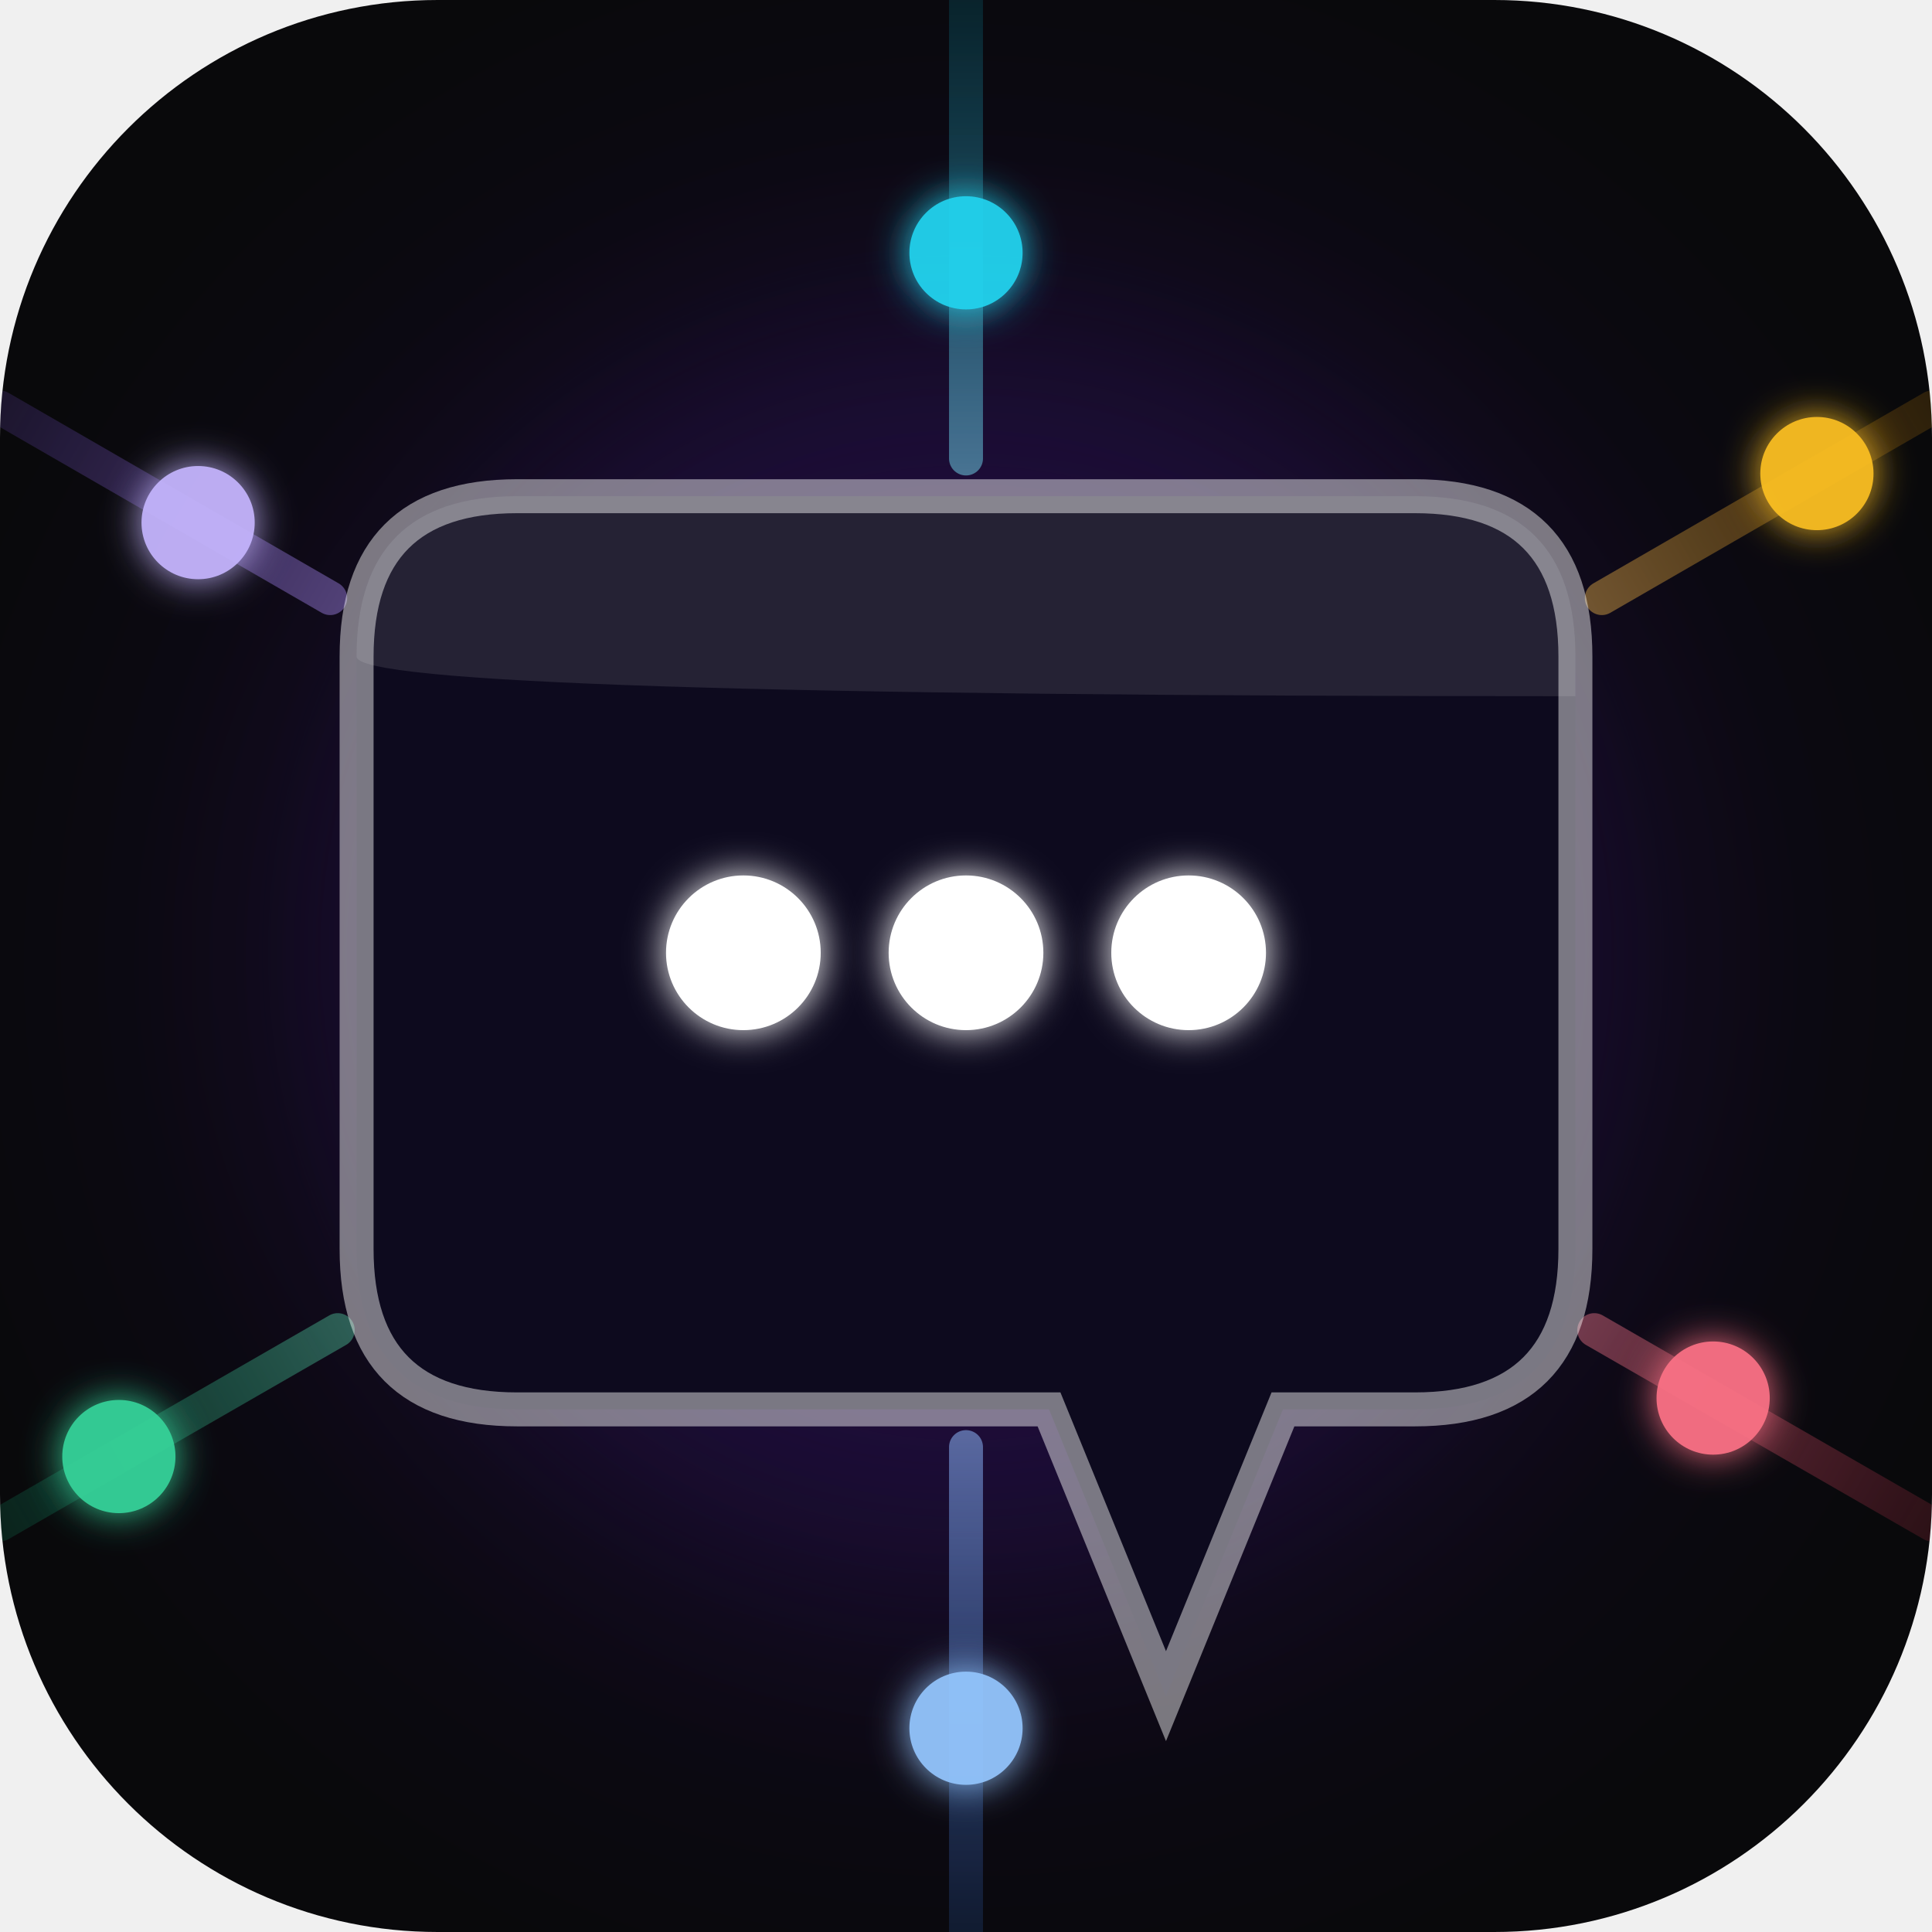
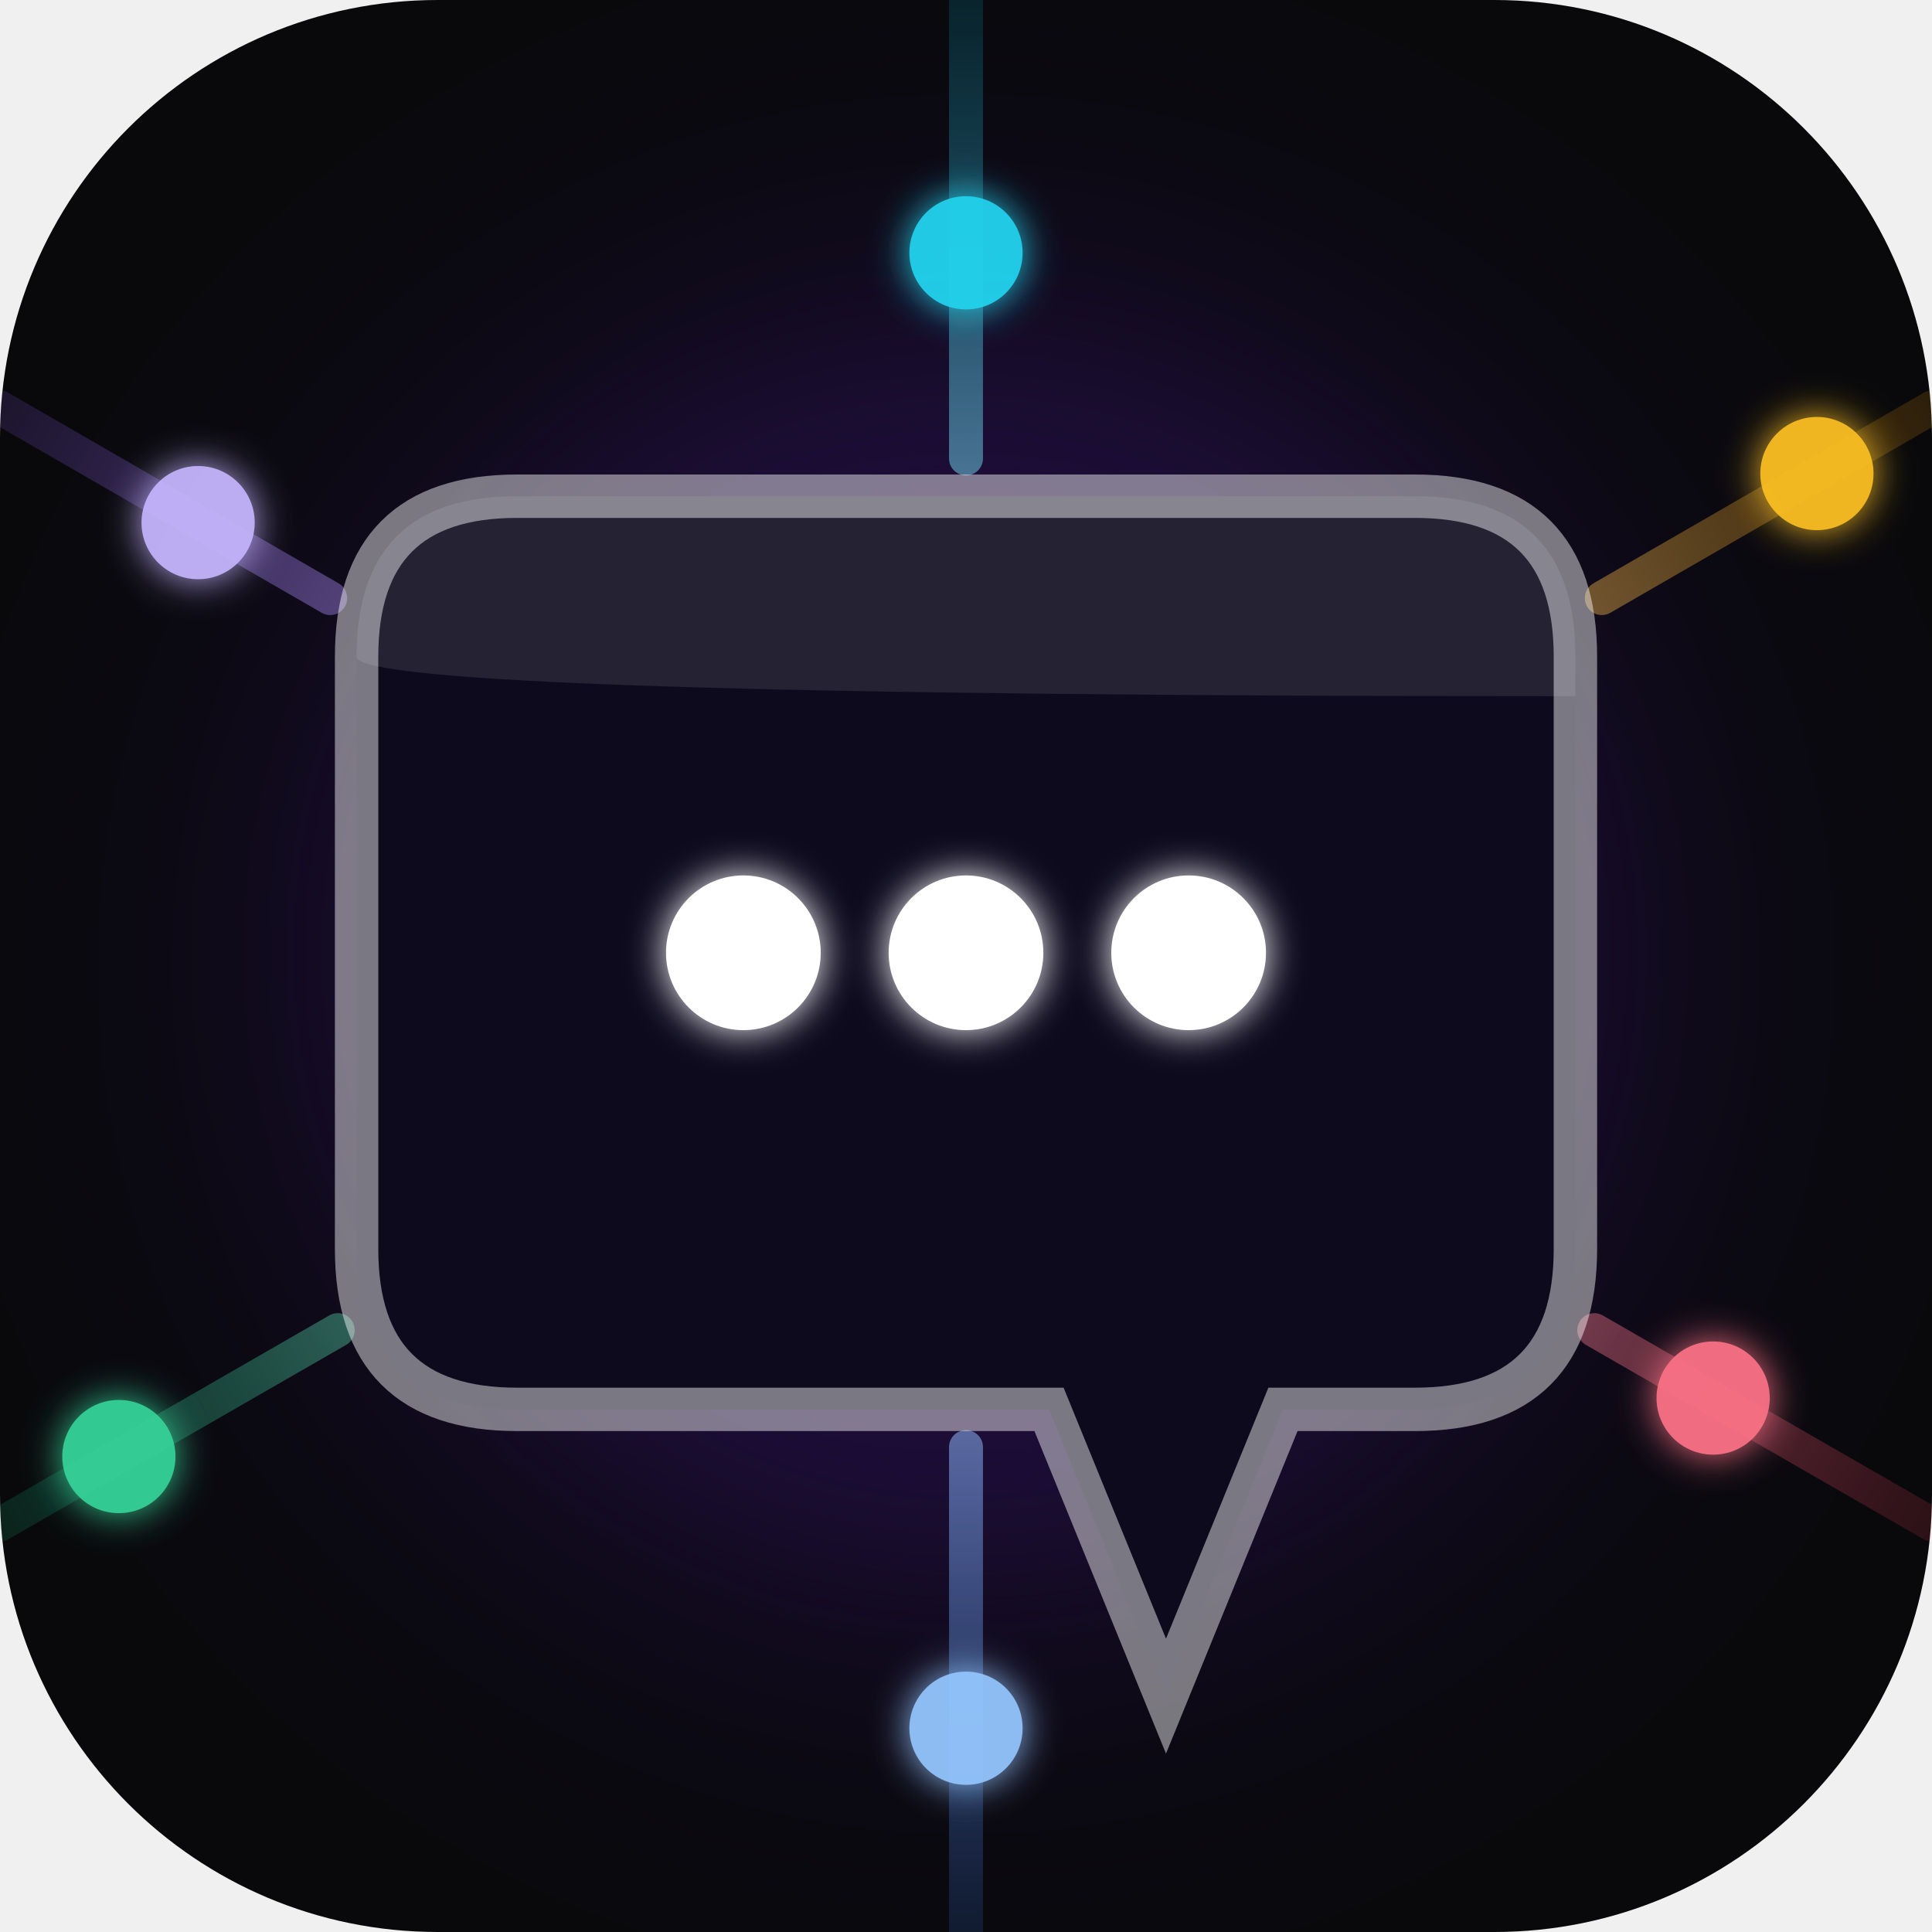
<svg xmlns="http://www.w3.org/2000/svg" width="1024" height="1024" viewBox="0 0 1024 1024">
  <defs>
    <radialGradient id="bg" cx="50%" cy="50%" r="55%">
      <stop offset="0%" stop-color="#130828" />
      <stop offset="100%" stop-color="#09090b" />
    </radialGradient>
    <clipPath id="iconClip">
      <rect width="1024" height="1024" rx="232" />
    </clipPath>
    <linearGradient id="lnTop" x1="512" y1="0" x2="512" y2="512" gradientUnits="userSpaceOnUse">
      <stop offset="0%" stop-color="#06b6d4" stop-opacity="0.15" />
      <stop offset="100%" stop-color="#e0f2fe" stop-opacity="0.9" />
    </linearGradient>
    <linearGradient id="lnTR" x1="1024" y1="216" x2="512" y2="512" gradientUnits="userSpaceOnUse">
      <stop offset="0%" stop-color="#f59e0b" stop-opacity="0.15" />
      <stop offset="100%" stop-color="#fef3c7" stop-opacity="0.9" />
    </linearGradient>
    <linearGradient id="lnBR" x1="1024" y1="808" x2="512" y2="512" gradientUnits="userSpaceOnUse">
      <stop offset="0%" stop-color="#f43f5e" stop-opacity="0.15" />
      <stop offset="100%" stop-color="#ffe4e6" stop-opacity="0.9" />
    </linearGradient>
    <linearGradient id="lnBot" x1="512" y1="1024" x2="512" y2="512" gradientUnits="userSpaceOnUse">
      <stop offset="0%" stop-color="#3b82f6" stop-opacity="0.15" />
      <stop offset="100%" stop-color="#dbeafe" stop-opacity="0.9" />
    </linearGradient>
    <linearGradient id="lnBL" x1="0" y1="808" x2="512" y2="512" gradientUnits="userSpaceOnUse">
      <stop offset="0%" stop-color="#10b981" stop-opacity="0.15" />
      <stop offset="100%" stop-color="#d1fae5" stop-opacity="0.9" />
    </linearGradient>
    <linearGradient id="lnTL" x1="0" y1="216" x2="512" y2="512" gradientUnits="userSpaceOnUse">
      <stop offset="0%" stop-color="#8b5cf6" stop-opacity="0.15" />
      <stop offset="100%" stop-color="#ede9fe" stop-opacity="0.9" />
    </linearGradient>
    <filter id="ambGlow" x="-50%" y="-50%" width="200%" height="200%">
      <feGaussianBlur stdDeviation="60" />
    </filter>
    <filter id="dotGlow" x="-150%" y="-150%" width="400%" height="400%">
      <feGaussianBlur in="SourceGraphic" stdDeviation="10" result="b" />
      <feMerge>
        <feMergeNode in="b" />
        <feMergeNode in="SourceGraphic" />
      </feMerge>
    </filter>
  </defs>
  <rect width="1024" height="1024" rx="232" fill="url(#bg)" />
  <g clip-path="url(#iconClip)">
    <circle cx="512" cy="505" r="340" fill="#6d28d9" opacity="0.16" filter="url(#ambGlow)" />
    <line x1="512" y1="0" x2="512" y2="243" stroke="url(#lnTop)" stroke-width="18" stroke-linecap="round" />
    <line x1="1024" y1="216" x2="849" y2="317" stroke="url(#lnTR)" stroke-width="18" stroke-linecap="round" />
    <line x1="1024" y1="808" x2="845" y2="705" stroke="url(#lnBR)" stroke-width="18" stroke-linecap="round" />
    <line x1="512" y1="1024" x2="512" y2="767" stroke="url(#lnBot)" stroke-width="18" stroke-linecap="round" />
    <line x1="0" y1="808" x2="179" y2="705" stroke="url(#lnBL)" stroke-width="18" stroke-linecap="round" />
    <line x1="0" y1="216" x2="175" y2="317" stroke="url(#lnTL)" stroke-width="18" stroke-linecap="round" />
    <path d="M 189 348 Q 189 263 274 263 L 750 263 Q 835 263 835 348              L 835 662 Q 835 747 750 747 L 680 747 L 618 899 L 556 747              L 274 747 Q 189 747 189 662 Z" fill="#0d0a1e" />
-     <path d="M 189 348 Q 189 263 274 263 L 750 263 Q 835 263 835 348              L 835 662 Q 835 747 750 747 L 680 747 L 618 899 L 556 747              L 274 747 Q 189 747 189 662 Z" fill="none" stroke="white" stroke-width="18" stroke-opacity="0.45" />
+     <path d="M 189 348 Q 189 263 274 263 L 750 263 Q 835 263 835 348              L 835 662 Q 835 747 750 747 L 680 747 L 618 899 L 556 747              L 274 747 Q 189 747 189 662 Z" fill="none" stroke="white" stroke-width="23" stroke-opacity="0.45" />
    <path d="M 189 348 Q 189 263 274 263 L 750 263 Q 835 263 835 348              L 835 369 Q 189 369 189 348 Z" fill="white" opacity="0.10" />
    <circle cx="394" cy="505" r="41" fill="white" filter="url(#dotGlow)" />
    <circle cx="512" cy="505" r="41" fill="white" filter="url(#dotGlow)" />
    <circle cx="630" cy="505" r="41" fill="white" filter="url(#dotGlow)" />
    <circle cx="512" cy="134" r="30" fill="#22d3ee" opacity="0.95" filter="url(#dotGlow)" />
    <circle cx="963" cy="251" r="30" fill="#fbbf24" opacity="0.95" filter="url(#dotGlow)" />
    <circle cx="908" cy="741" r="30" fill="#fb7185" opacity="0.95" filter="url(#dotGlow)" />
    <circle cx="512" cy="916" r="30" fill="#93c5fd" opacity="0.95" filter="url(#dotGlow)" />
    <circle cx="63" cy="772" r="30" fill="#34d399" opacity="0.95" filter="url(#dotGlow)" />
    <circle cx="105" cy="277" r="30" fill="#c4b5fd" opacity="0.95" filter="url(#dotGlow)" />
  </g>
</svg>
